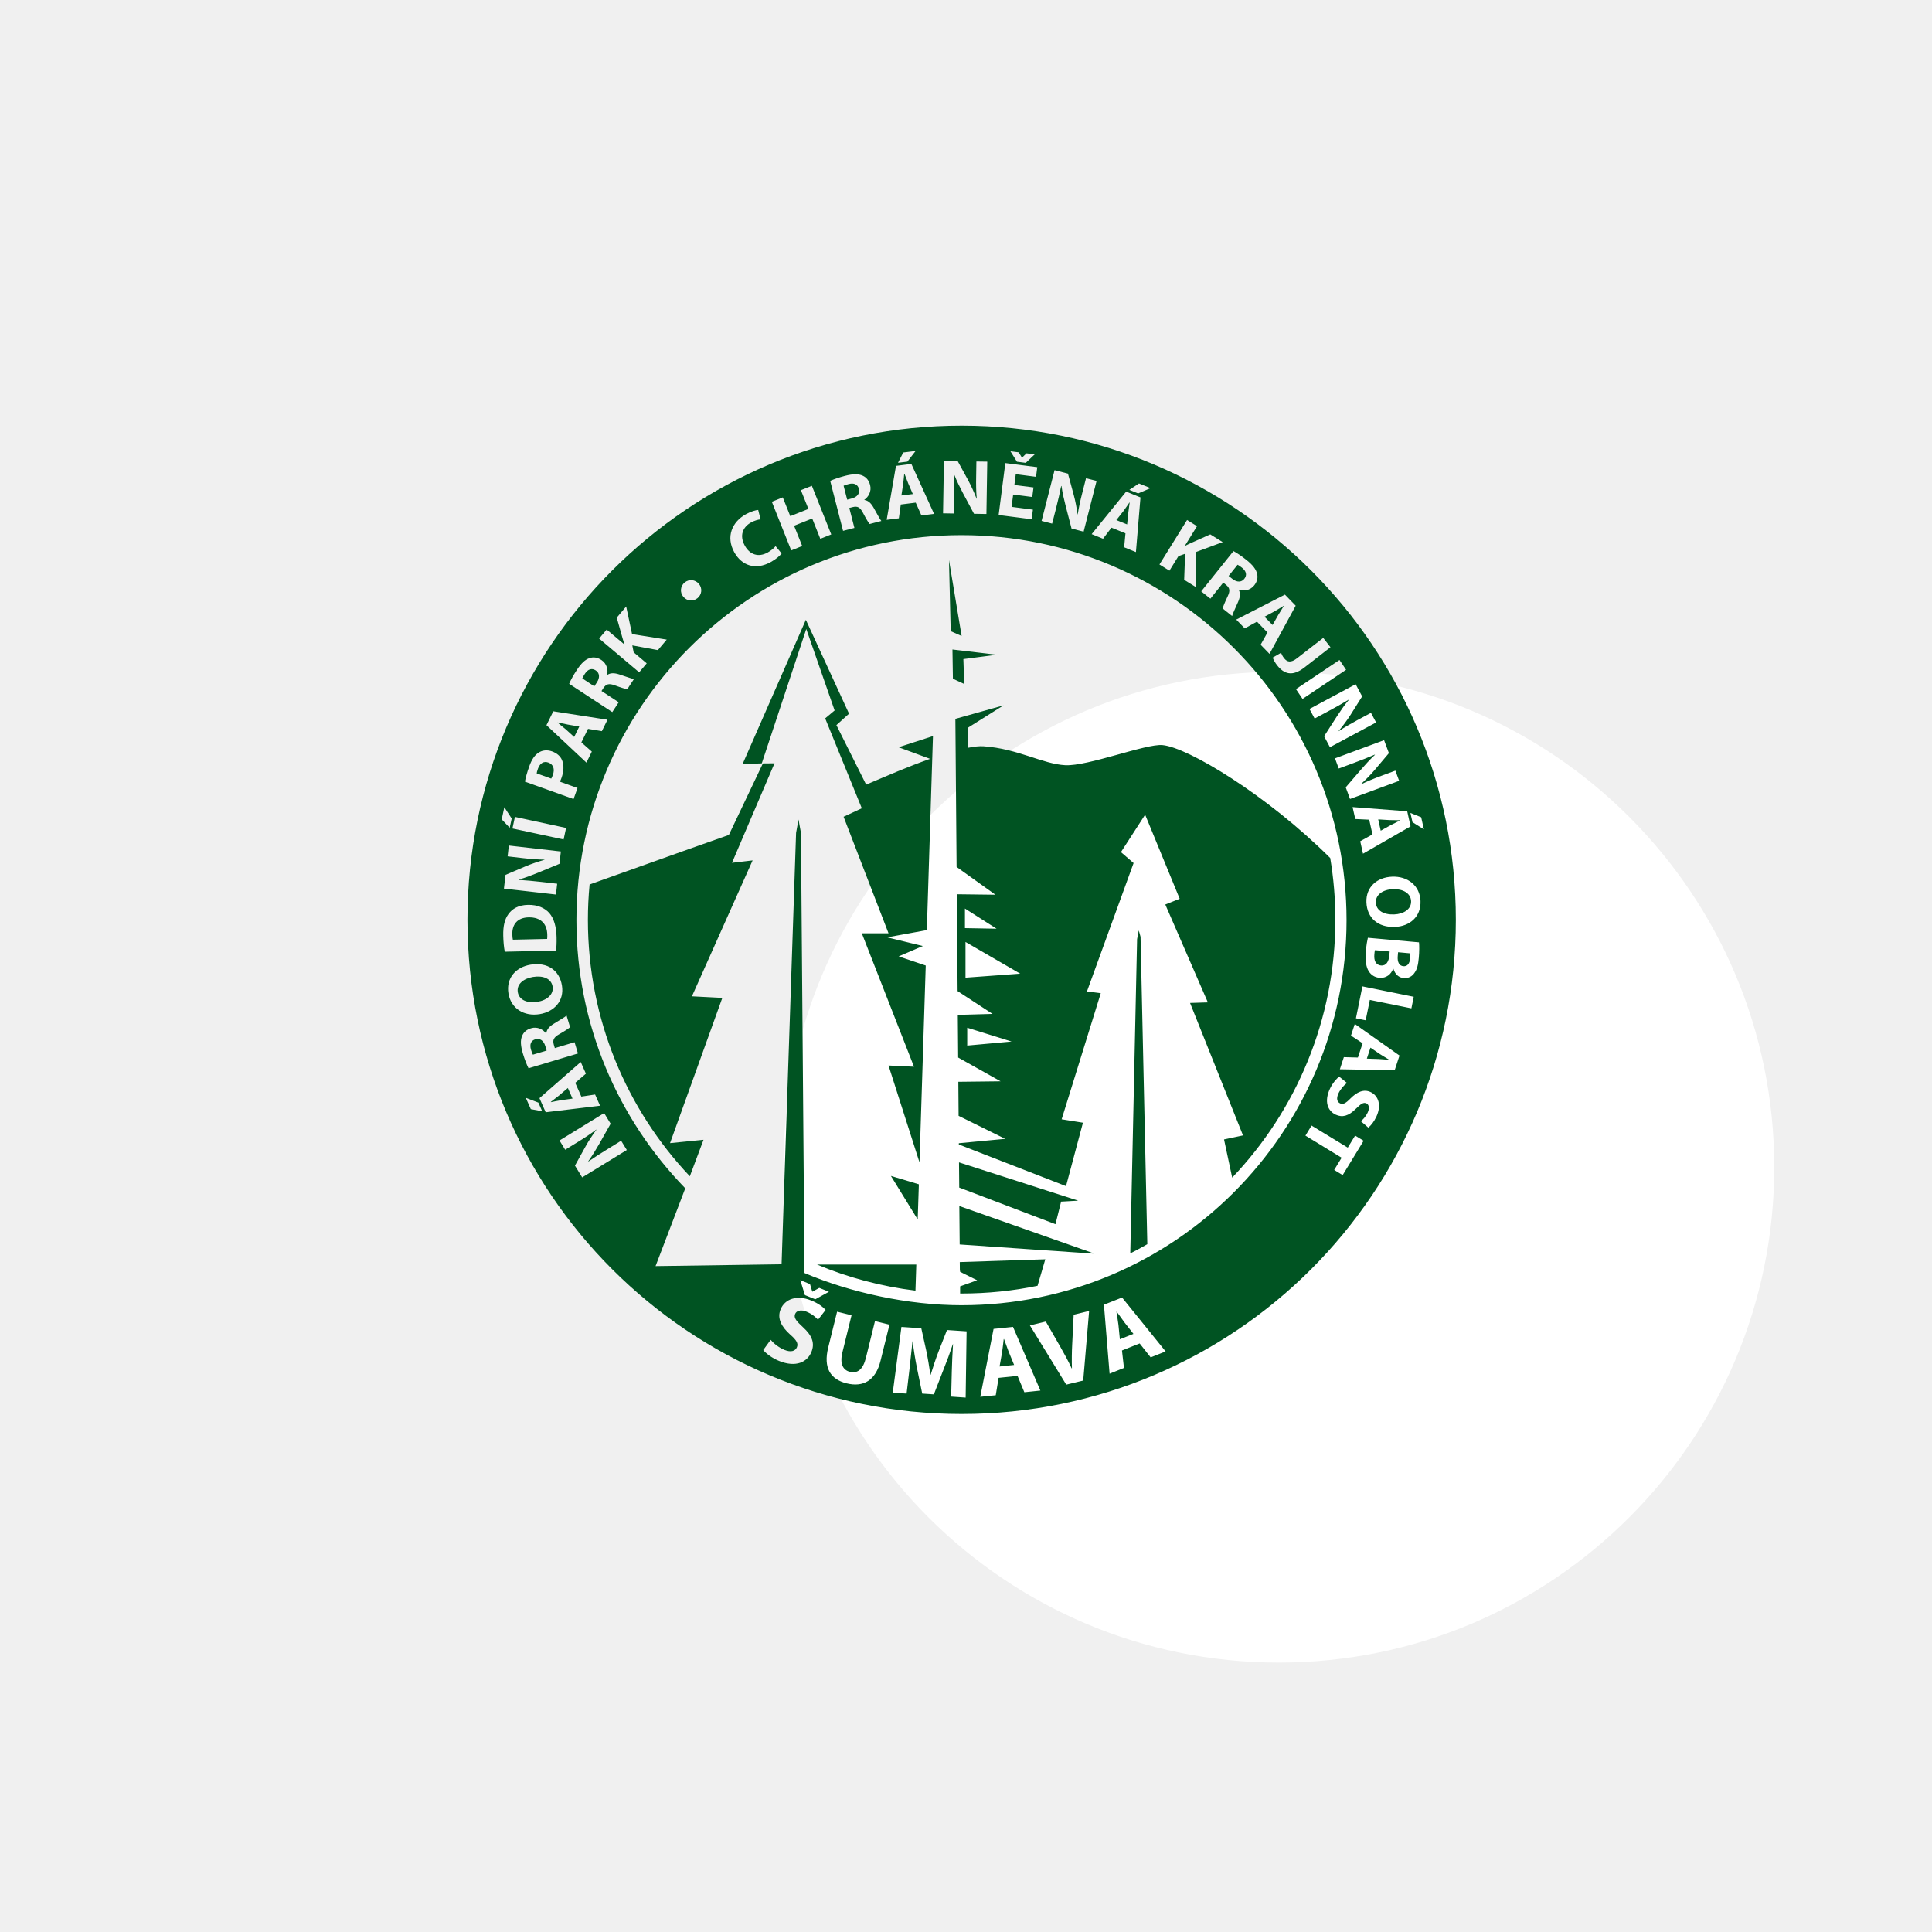
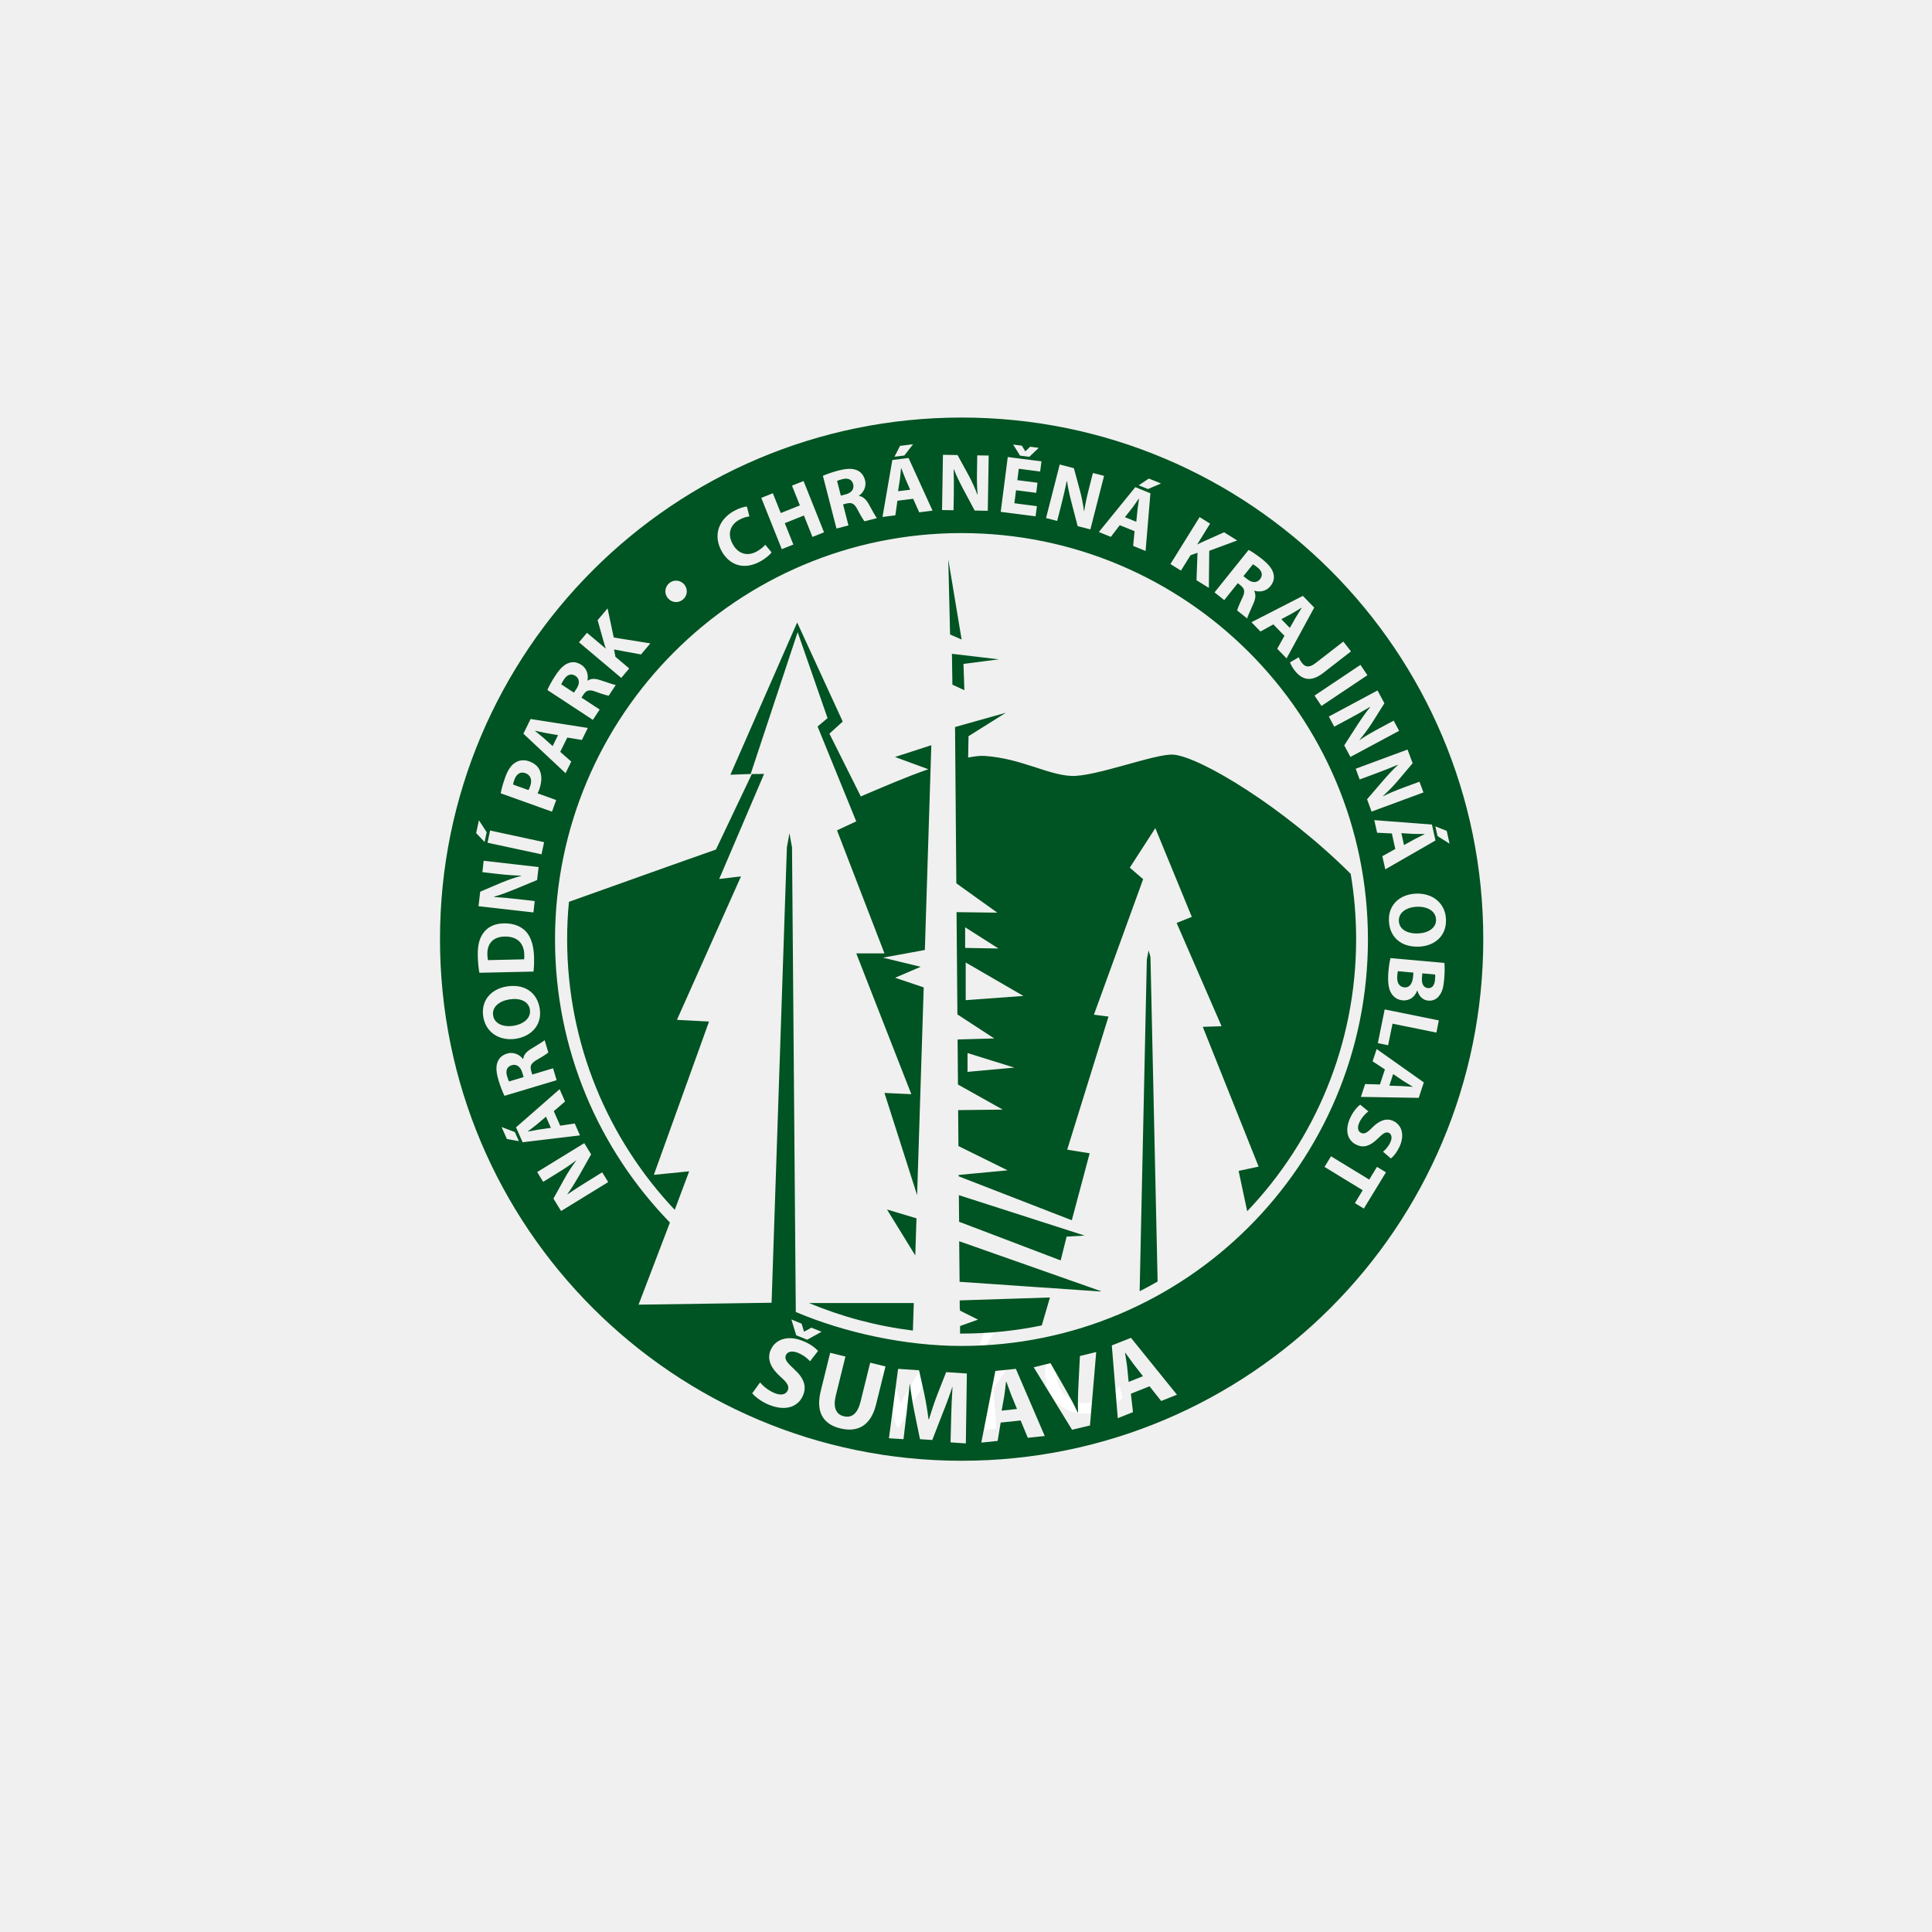
<svg xmlns="http://www.w3.org/2000/svg" version="1.1" id="Layer_2" x="0px" y="0px" width="100px" height="100px" viewBox="0 0 100 100" enable-background="new 0 0 100 100" xml:space="preserve">
-   <polygon fill-rule="evenodd" clip-rule="evenodd" fill="#FFFFFF" points="48.22,67.893 48.757,67.946 46.717,71.543 46.583,71.517   45.429,67.544 45.966,67.598 46.771,70.389 " />
-   <path fill-rule="evenodd" clip-rule="evenodd" fill="#FFFFFF" d="M51.469,66.738l-0.537,0.859h-0.322l0.322-0.832L51.469,66.738  L51.469,66.738z M51.979,67.785l0.645-0.026l-1.289,1.878l0.135,1.986l-0.564,0.055l-0.107-2.014l-1.502-1.69l0.645-0.054l1.1,1.262  L51.979,67.785z" />
-   <path fill-rule="evenodd" clip-rule="evenodd" fill="#FFFFFF" d="M57.508,69.53l0.162,0.563c-0.35,0.322-0.752,0.563-1.262,0.697  c-0.402,0.107-0.779,0.107-1.102,0.027s-0.617-0.241-0.859-0.482c-0.24-0.242-0.43-0.537-0.51-0.859  c-0.133-0.537-0.08-1.047,0.215-1.503c0.27-0.483,0.699-0.778,1.234-0.94c0.404-0.107,0.832-0.107,1.369-0.053l0.162,0.563  c-0.51-0.134-0.939-0.134-1.369-0.026c-0.402,0.134-0.725,0.348-0.912,0.697c-0.215,0.322-0.27,0.697-0.162,1.101  s0.35,0.698,0.697,0.886c0.322,0.161,0.727,0.215,1.129,0.08C56.756,70.174,57.158,69.906,57.508,69.53z" />
-   <path fill-rule="evenodd" clip-rule="evenodd" fill="#FFFFFF" d="M66.193,86.054c14.162,0,25.642-11.479,25.642-25.642  c0-14.162-11.479-25.642-25.642-25.642S40.551,46.25,40.551,60.412C40.551,74.574,52.031,86.054,66.193,86.054L66.193,86.054z" />
+   <polygon fill="#FFFFFF" points="48.134,70.02 48.7,70.074 46.547,73.872 46.406,73.845 45.188,69.651 45.754,69.708 46.604,72.654   " />
+   <path fill="#FFFFFF" d="M51.562,68.801l-0.566,0.907h-0.34l0.34-0.879L51.562,68.801L51.562,68.801z M52.101,69.906l0.682-0.028  l-1.36,1.982l0.144,2.096l-0.596,0.058l-0.113-2.125l-1.586-1.783l0.681-0.058l1.161,1.332L52.101,69.906z" />
+   <path fill="#FFFFFF" d="M57.938,71.747l0.171,0.595c-0.369,0.34-0.794,0.594-1.332,0.735c-0.424,0.112-0.822,0.112-1.162,0.027  c-0.343-0.084-0.652-0.254-0.908-0.507c-0.253-0.256-0.453-0.567-0.538-0.907c-0.139-0.566-0.084-1.104,0.228-1.588  c0.284-0.508,0.738-0.819,1.303-0.99c0.426-0.114,0.877-0.114,1.444-0.056l0.171,0.594c-0.538-0.142-0.99-0.142-1.444-0.027  c-0.425,0.141-0.766,0.367-0.963,0.734c-0.228,0.341-0.285,0.736-0.171,1.162c0.113,0.427,0.369,0.738,0.735,0.937  c0.34,0.169,0.769,0.227,1.192,0.085C57.144,72.427,57.568,72.145,57.938,71.747z" />
  <g>
-     <path fill-rule="evenodd" clip-rule="evenodd" fill="#005322" d="M71.909,49.459l0.021-0.209l-0.763-0.069   c-0.018,0.061-0.023,0.132-0.031,0.236c-0.025,0.276,0.061,0.53,0.345,0.555C71.754,49.999,71.884,49.762,71.909,49.459   L71.909,49.459z M72.636,50.01c0.203,0.02,0.327-0.128,0.351-0.404c0.014-0.136,0.012-0.212,0.004-0.262l-0.626-0.057l-0.018,0.203   C72.319,49.813,72.436,49.993,72.636,50.01L72.636,50.01z M73.038,46.643c-0.018-0.42-0.438-0.641-0.943-0.62   c-0.51,0.021-0.898,0.281-0.88,0.691v0.004c0.016,0.414,0.415,0.635,0.944,0.613C72.646,47.312,73.054,47.066,73.038,46.643   L73.038,46.643z M70.935,54.225l-0.187,0.569l0.599,0.02c0.167,0.008,0.376,0.027,0.539,0.037l0.002-0.01   c-0.14-0.087-0.321-0.19-0.459-0.279L70.935,54.225L70.935,54.225z M58.2,68.445c-0.126-0.169-0.279-0.388-0.399-0.553   l-0.014,0.006c0.033,0.207,0.076,0.469,0.103,0.672l0.074,0.752l0.703-0.28L58.2,68.445L58.2,68.445z M51.869,69.985l-0.132,0.745   l0.753-0.081l-0.288-0.699c-0.076-0.197-0.163-0.447-0.234-0.64l-0.016,0.002C51.927,69.519,51.899,69.783,51.869,69.985   L51.869,69.985z M58.856,48.608l-0.353,16.268c0.299-0.151,0.593-0.31,0.882-0.477l-0.351-15.912l-0.091-0.328L58.856,48.608   L58.856,48.608z M54.104,65.181l-4.426,0.144l0.004,0.396l0.014,0.108l0.881,0.438l-0.881,0.315v0.37c0.025,0,0.053,0,0.079,0   c1.346,0,2.66-0.138,3.928-0.399L54.104,65.181L54.104,65.181z M56.617,64.876l-6.962-2.452l0.018,1.989l6.898,0.473L56.617,64.876   L56.617,64.876z M55.806,62.146l-6.168-1.982l0.012,1.305l4.981,1.895l0.292-1.168L55.806,62.146L55.806,62.146z M51.582,48.07   l-1.637-0.03v-1.014L51.582,48.07L51.582,48.07z M49.974,48.755l2.831,1.641l-2.831,0.208V48.755L49.974,48.755z M52.358,53.909   l-2.295,0.209v-0.924L52.358,53.909L52.358,53.909z M51.942,36.509l-2.492,0.699l0.063,7.664l2.01,1.439l-1.999-0.025l0.042,5.013   l1.807,1.18l-1.797,0.051l0.018,2.207l2.197,1.231l-2.188,0.025l0.014,1.762l2.412,1.191l-2.4,0.227v0.065l5.548,2.156l0.876-3.283   l-1.103-0.177l2.026-6.527l-0.715-0.091l2.414-6.645l-0.655-0.565l1.252-1.938l1.788,4.352l-0.744,0.298l2.203,5.065l-0.922,0.029   l2.741,6.856l-0.982,0.209l0.422,1.977c3.308-3.472,5.34-8.172,5.34-13.343c0-1.09-0.091-2.159-0.266-3.201   c-3.28-3.267-7.37-5.73-8.686-5.845c-0.865-0.075-3.864,1.105-5.029,1.042c-1.164-0.059-2.452-0.857-4.23-0.98   c-0.212-0.015-0.489,0.015-0.814,0.081l0.018-1.049L51.942,36.509L51.942,36.509z M51.602,33.889l-2.303-0.271l0.023,1.513   l0.587,0.271l-0.045-1.288L51.602,33.889L51.602,33.889z M49.773,32.917l-0.654-3.93l0.089,3.682L49.773,32.917L49.773,32.917z    M46.114,60.866l1.386,2.253L47.56,61.3L46.114,60.866L46.114,60.866z M47.428,65.453h-5.14c1.601,0.671,3.312,1.13,5.096,1.351   L47.428,65.453L47.428,65.453z M39.429,39.512l2.304-6.956l1.467,4.217l-0.489,0.409l1.896,4.654l-0.943,0.439l2.326,6.032h-1.382   l2.7,6.906L45.99,55.15l1.603,5.014l0.323-10.189l-1.4-0.473l1.252-0.537l-1.849-0.448l2.054-0.375l0.317-10.042l-1.78,0.577   l1.632,0.601c-1.14,0.399-2.217,0.873-3.31,1.334l-1.54-3.08l0.654-0.592l-2.235-4.859l-3.274,7.465L39.429,39.512L39.429,39.512z    M30.429,47.612c0,5.136,2.006,9.809,5.276,13.272l0.709-1.889l-1.733,0.173l2.706-7.518l-1.573-0.081l3.141-7.035l-1.068,0.126   l2.201-5.152l-0.601,0.006l-1.761,3.703c-2.743,0.963-5.895,2.101-7.209,2.564C30.459,46.385,30.429,46.995,30.429,47.612   L30.429,47.612z M28.934,56.704c-0.128,0.104-0.296,0.23-0.424,0.33l0.006,0.013c0.161-0.032,0.366-0.075,0.526-0.101l0.592-0.083   l-0.242-0.548L28.934,56.704L28.934,56.704z M27.713,53.791c-0.235,0.069-0.31,0.269-0.229,0.54   c0.042,0.142,0.074,0.221,0.099,0.258l0.712-0.213l-0.069-0.23C28.138,53.853,27.939,53.725,27.713,53.791L27.713,53.791z    M26.8,51.352c0.067,0.416,0.511,0.585,1.01,0.504c0.505-0.082,0.858-0.388,0.792-0.793l0-0.004   c-0.067-0.407-0.49-0.578-1.013-0.493C27.108,50.643,26.731,50.935,26.8,51.352L26.8,51.352z M26.517,48.361   c0.003,0.134,0.016,0.225,0.029,0.278l1.773-0.04c0.011-0.053,0.01-0.141,0.008-0.212c-0.008-0.559-0.323-0.917-0.969-0.904   C26.794,47.495,26.504,47.832,26.517,48.361L26.517,48.361z M28.381,39.469c-0.234-0.084-0.432,0.028-0.537,0.319   c-0.041,0.113-0.062,0.196-0.065,0.242l0.753,0.27c0.028-0.046,0.052-0.101,0.083-0.188C28.727,39.806,28.639,39.561,28.381,39.469   L28.381,39.469z M29.719,38.144l0.264-0.538l-0.59-0.102c-0.164-0.031-0.369-0.079-0.528-0.111l-0.005,0.011   c0.128,0.104,0.292,0.233,0.416,0.339L29.719,38.144L29.719,38.144z M30.895,35.32c0.167-0.255,0.139-0.49-0.06-0.62   c-0.205-0.134-0.406-0.064-0.56,0.172c-0.081,0.124-0.121,0.199-0.135,0.242l0.621,0.409L30.895,35.32L30.895,35.32z    M44.456,25.304c-0.059-0.237-0.256-0.32-0.527-0.25c-0.144,0.037-0.225,0.065-0.264,0.088l0.185,0.72l0.232-0.06   C44.377,25.728,44.515,25.535,44.456,25.304L44.456,25.304z M46.656,25.646l0.593-0.074l-0.238-0.549   c-0.063-0.155-0.138-0.352-0.197-0.503l-0.012,0.002c-0.016,0.164-0.034,0.374-0.055,0.534L46.656,25.646L46.656,25.646z    M58.399,26.547c0.02-0.166,0.051-0.374,0.072-0.534l-0.012-0.004c-0.092,0.135-0.21,0.31-0.307,0.439l-0.37,0.47l0.557,0.225   L58.399,26.547L58.399,26.547z M64.405,29.96c0.153-0.192,0.103-0.397-0.118-0.574c-0.116-0.092-0.188-0.138-0.229-0.157   l-0.465,0.581l0.188,0.149C64.021,30.151,64.258,30.145,64.405,29.96L64.405,29.96z M65.451,31.92l0.417,0.429l0.295-0.521   c0.085-0.144,0.199-0.321,0.284-0.459l-0.01-0.008c-0.142,0.086-0.317,0.197-0.459,0.277L65.451,31.92L65.451,31.92z M71.99,42.706   c0.147-0.077,0.337-0.168,0.48-0.242l-0.002-0.012c-0.163,0-0.374,0.002-0.537-0.004l-0.595-0.036l0.13,0.585L71.99,42.706   L71.99,42.706z M73.56,42.301l0.14,0.626l-0.589-0.37l-0.108-0.479L73.56,42.301L73.56,42.301z M72.837,41.991l0.173,0.782   l-2.461,1.414l-0.144-0.644l0.634-0.354l-0.169-0.762l-0.721-0.034l-0.14-0.619L72.837,41.991L72.837,41.991z M72.42,40.416   l-2.543,0.939l-0.222-0.603l0.779-0.906c0.219-0.252,0.48-0.542,0.732-0.774l-0.004-0.014c-0.333,0.144-0.689,0.284-1.103,0.437   l-0.766,0.284L69.1,39.252l2.54-0.941l0.25,0.671l-0.738,0.873c-0.211,0.25-0.473,0.514-0.717,0.737l0.004,0.008   c0.323-0.158,0.662-0.297,1.046-0.439l0.74-0.273L72.42,40.416L72.42,40.416z M71.227,37.395l-2.389,1.28l-0.302-0.567l0.646-1.005   c0.183-0.281,0.403-0.604,0.622-0.867l-0.008-0.014c-0.31,0.188-0.643,0.376-1.032,0.584l-0.719,0.385l-0.266-0.496l2.389-1.279   l0.337,0.629l-0.608,0.966c-0.176,0.276-0.4,0.574-0.611,0.828l0.005,0.007c0.299-0.201,0.616-0.384,0.977-0.578l0.694-0.372   L71.227,37.395L71.227,37.395z M69.673,34.668l-2.253,1.508l-0.341-0.508l2.253-1.508L69.673,34.668L69.673,34.668z M68.865,33.5   l-1.351,1.051c-0.61,0.474-1.05,0.347-1.412-0.118c-0.091-0.115-0.184-0.275-0.227-0.395l0.432-0.25   c0.031,0.085,0.08,0.183,0.155,0.277c0.157,0.203,0.349,0.259,0.678,0.002l1.351-1.049L68.865,33.5L68.865,33.5z M67.065,31.351   l-1.356,2.493l-0.459-0.473l0.354-0.635l-0.544-0.559l-0.632,0.348l-0.441-0.456l2.521-1.292L67.065,31.351L67.065,31.351z    M65.068,29.704c0.05,0.203,0,0.406-0.155,0.6c-0.215,0.268-0.554,0.298-0.79,0.219l-0.006,0.01   c0.099,0.177,0.071,0.381-0.033,0.619c-0.126,0.294-0.285,0.62-0.309,0.734l-0.49-0.392c0.02-0.087,0.102-0.3,0.25-0.608   c0.153-0.314,0.118-0.457-0.077-0.617l-0.142-0.114l-0.666,0.832l-0.475-0.379l1.67-2.084c0.178,0.095,0.418,0.257,0.676,0.463   C64.834,29.238,65.016,29.46,65.068,29.704L65.068,29.704z M63.287,28.059l-1.371,0.508l-0.02,1.818l-0.604-0.375l0.049-1.347   l-0.345,0.122l-0.466,0.752l-0.517-0.32l1.43-2.303l0.514,0.32l-0.63,1.018l0.006,0.004c0.106-0.057,0.213-0.105,0.317-0.153   l0.994-0.444L63.287,28.059L63.287,28.059z M59.551,25.266l-0.64,0.273l-0.455-0.184l0.498-0.331L59.551,25.266L59.551,25.266z    M58.291,25.445l0.74,0.301l-0.236,2.829l-0.61-0.249l0.069-0.722l-0.725-0.293l-0.436,0.573l-0.589-0.238L58.291,25.445   L58.291,25.445z M56.759,24.892l-0.671,2.625l-0.625-0.16l-0.301-1.156c-0.083-0.324-0.174-0.704-0.219-1.043l-0.016-0.004   c-0.071,0.356-0.157,0.728-0.266,1.156l-0.203,0.792l-0.546-0.141l0.672-2.625l0.693,0.179l0.299,1.101   c0.087,0.317,0.154,0.683,0.199,1.009l0.008,0.002c0.054-0.355,0.132-0.713,0.234-1.11l0.195-0.764L56.759,24.892L56.759,24.892z    M53.689,24.181l-0.065,0.499l-1.048-0.136l-0.072,0.559l0.99,0.126l-0.065,0.495l-0.988-0.127l-0.082,0.638l1.104,0.143   l-0.065,0.498l-1.709-0.22l0.347-2.687L53.689,24.181L53.689,24.181z M53.555,23.519l-0.462,0.438l-0.455-0.058l-0.339-0.542   l0.428,0.055l0.167,0.273l0.008,0.001l0.23-0.222L53.555,23.519L53.555,23.519z M51.1,23.895l-0.043,2.709l-0.643-0.011   l-0.564-1.054c-0.155-0.295-0.331-0.644-0.455-0.965h-0.016c0.016,0.363,0.016,0.745,0.01,1.187l-0.014,0.817l-0.563-0.009   l0.045-2.71l0.715,0.012l0.548,1.002c0.155,0.288,0.307,0.628,0.427,0.937h0.009c-0.032-0.359-0.038-0.726-0.03-1.135l0.012-0.788   L51.1,23.895L51.1,23.895z M48.347,26.598l-0.654,0.082l-0.295-0.664l-0.773,0.097l-0.101,0.714l-0.63,0.079l0.482-2.792l0.796-0.1   L48.347,26.598L48.347,26.598z M47.392,23.342l-0.427,0.552l-0.484,0.06l0.272-0.533L47.392,23.342L47.392,23.342z M45.618,26.965   l-0.606,0.157c-0.059-0.068-0.179-0.261-0.337-0.566c-0.16-0.311-0.293-0.368-0.54-0.309l-0.175,0.045l0.264,1.032l-0.587,0.152   l-0.666-2.586c0.183-0.084,0.457-0.179,0.776-0.262c0.39-0.099,0.677-0.111,0.904-0.007c0.191,0.083,0.323,0.244,0.386,0.485   c0.085,0.332-0.094,0.623-0.299,0.761l0.004,0.012c0.201,0.027,0.347,0.172,0.475,0.397C45.376,26.555,45.542,26.877,45.618,26.965   L45.618,26.965z M42.022,25.145l1.004,2.516l-0.567,0.227l-0.419-1.051l-0.938,0.375l0.42,1.049l-0.568,0.227l-1.004-2.516   l0.567-0.227l0.388,0.971l0.938-0.374l-0.388-0.971L42.022,25.145L42.022,25.145z M39.736,28.595   c0.166-0.092,0.324-0.221,0.408-0.327l0.312,0.378c-0.07,0.099-0.263,0.279-0.548,0.438c-0.817,0.456-1.525,0.177-1.9-0.497   c-0.447-0.804-0.12-1.57,0.596-1.97c0.279-0.153,0.521-0.215,0.64-0.222l0.123,0.487c-0.13,0.013-0.303,0.056-0.497,0.163   c-0.423,0.234-0.61,0.675-0.316,1.202C38.815,28.716,39.263,28.859,39.736,28.595L39.736,28.595z M36.103,30.96l-0.002,0.001   c-0.22,0.182-0.543,0.156-0.732-0.073c-0.192-0.228-0.153-0.556,0.069-0.739c0.224-0.184,0.549-0.155,0.739,0.074   C36.362,30.45,36.331,30.773,36.103,30.96L36.103,30.96z M34.51,33.106l-0.458,0.543l-1.324-0.244l0.07,0.359l0.676,0.571   l-0.391,0.463l-2.073-1.747l0.392-0.464l0.917,0.771l0.005-0.006c-0.041-0.113-0.074-0.225-0.106-0.336l-0.295-1.047l0.488-0.578   l0.304,1.429L34.51,33.106L34.51,33.106z M31.131,34.163c0.285,0.187,0.35,0.523,0.292,0.765l0.01,0.006   c0.167-0.117,0.373-0.106,0.619-0.027c0.306,0.098,0.646,0.226,0.761,0.239l-0.344,0.525c-0.089-0.011-0.308-0.072-0.629-0.192   c-0.328-0.124-0.465-0.075-0.608,0.134l-0.099,0.153l0.891,0.583l-0.333,0.508l-2.232-1.464c0.077-0.185,0.216-0.44,0.398-0.716   c0.22-0.336,0.425-0.538,0.662-0.614C30.716,33.996,30.922,34.025,31.131,34.163L31.131,34.163z M28.638,36.816l2.805,0.437   l-0.291,0.591l-0.716-0.119l-0.345,0.701l0.541,0.476l-0.279,0.571l-2.068-1.938L28.638,36.816L28.638,36.816z M28.568,38.89   c0.253,0.09,0.437,0.246,0.521,0.452c0.111,0.261,0.094,0.584-0.027,0.925c-0.027,0.077-0.056,0.142-0.086,0.191l0.916,0.329   l-0.205,0.571l-2.517-0.901c0.034-0.19,0.101-0.447,0.227-0.799c0.127-0.355,0.287-0.584,0.487-0.705   C28.068,38.831,28.318,38.801,28.568,38.89L28.568,38.89z M26.652,42.283l2.648,0.571l-0.128,0.597l-2.648-0.569L26.652,42.283   L26.652,42.283z M26.485,42.367l-0.103,0.479l-0.413-0.436l0.135-0.628L26.485,42.367L26.485,42.367z M26.048,48.437   c-0.012-0.518,0.077-0.859,0.265-1.119c0.203-0.287,0.528-0.472,1.011-0.482c0.519-0.011,0.88,0.17,1.107,0.422   c0.243,0.281,0.365,0.717,0.377,1.248c0.007,0.317-0.008,0.546-0.025,0.695l-2.656,0.059   C26.081,49.036,26.055,48.743,26.048,48.437L26.048,48.437z M28.188,44.495c-0.36-0.005-0.725-0.034-1.131-0.08l-0.783-0.091   l0.063-0.559l2.693,0.308l-0.074,0.639l-1.103,0.457c-0.311,0.126-0.674,0.268-1.004,0.358l-0.002,0.016   c0.361,0.021,0.742,0.057,1.182,0.106l0.81,0.093l-0.063,0.559l-2.693-0.306l0.083-0.712l1.049-0.447   c0.302-0.127,0.655-0.244,0.973-0.334L28.188,44.495L28.188,44.495z M26.317,51.419c-0.133-0.82,0.409-1.367,1.146-1.489   c0.882-0.142,1.495,0.299,1.622,1.077l0.001,0.004c0.128,0.79-0.394,1.355-1.156,1.481C27.128,52.622,26.445,52.202,26.317,51.419   L26.317,51.419z M27.021,53.626c0.076-0.197,0.23-0.335,0.47-0.405c0.327-0.099,0.625,0.068,0.773,0.268l0.012-0.004   c0.019-0.203,0.158-0.354,0.377-0.49c0.272-0.172,0.588-0.349,0.672-0.43l0.181,0.601c-0.066,0.062-0.254,0.189-0.552,0.358   c-0.305,0.172-0.356,0.31-0.288,0.552l0.052,0.173l1.021-0.305l0.175,0.583l-2.557,0.766c-0.092-0.18-0.198-0.449-0.293-0.764   C26.949,54.142,26.926,53.854,27.021,53.626L27.021,53.626z M27.215,56.822l0.65,0.248l0.199,0.446l-0.589-0.107L27.215,56.822   L27.215,56.822z M28.245,57.57l-0.323-0.73l2.137-1.871l0.267,0.604l-0.552,0.473l0.315,0.713l0.713-0.108l0.257,0.581   L28.245,57.57L28.245,57.57z M28.96,59.031l2.31-1.418l0.336,0.55l-0.587,1.04c-0.167,0.289-0.366,0.624-0.57,0.901l0.008,0.014   c0.298-0.207,0.62-0.413,0.997-0.644l0.695-0.43l0.295,0.48l-2.31,1.418l-0.375-0.61l0.552-0.998   c0.159-0.288,0.365-0.597,0.56-0.863l-0.004-0.008c-0.287,0.219-0.592,0.422-0.941,0.635l-0.672,0.413L28.96,59.031L28.96,59.031z    M33.932,65.533l1.537-4.026c-3.485-3.588-5.634-8.481-5.634-13.878c0-11.007,8.923-19.931,19.931-19.931   c11.007,0,19.931,8.924,19.931,19.931c0,11.005-8.924,19.929-19.931,19.929c-2.757,0-5.738-0.651-8.125-1.666L41.457,43.11   l-0.126-0.691l-0.126,0.691l-0.751,22.329L33.932,65.533L33.932,65.533z M39.505,69.879l0.384-0.529   c0.148,0.175,0.41,0.397,0.715,0.521c0.33,0.134,0.56,0.067,0.645-0.14c0.081-0.196-0.025-0.372-0.353-0.657   c-0.451-0.404-0.681-0.837-0.494-1.298c0.221-0.542,0.843-0.766,1.585-0.463c0.364,0.146,0.595,0.323,0.747,0.488l-0.394,0.508   c-0.096-0.11-0.292-0.293-0.597-0.417c-0.311-0.126-0.521-0.041-0.587,0.118c-0.081,0.203,0.056,0.362,0.408,0.688   c0.477,0.433,0.617,0.831,0.436,1.277c-0.217,0.532-0.806,0.819-1.675,0.467C39.961,70.295,39.643,70.051,39.505,69.879   L39.505,69.879z M42.2,67.251l-0.538-0.217l-0.238-0.774l0.502,0.205l0.116,0.388l0.01,0.004l0.354-0.196l0.499,0.202L42.2,67.251   L42.2,67.251z M42.869,69.747l0.459-1.854l0.748,0.185l-0.471,1.91c-0.144,0.577,0.008,0.924,0.386,1.017   c0.396,0.097,0.681-0.126,0.827-0.717l0.471-1.908l0.75,0.185l-0.461,1.863c-0.252,1.028-0.89,1.387-1.758,1.174   C42.981,71.392,42.607,70.803,42.869,69.747L42.869,69.747z M46.209,72.085l0.449-3.403l1.028,0.069l0.258,1.164   c0.084,0.403,0.157,0.837,0.207,1.242h0.02c0.118-0.39,0.266-0.833,0.408-1.203l0.437-1.112l1.015,0.068l-0.049,3.429l-0.75-0.052   l0.033-1.311c0.012-0.412,0.03-0.902,0.063-1.404l-0.008-0.002c-0.142,0.429-0.317,0.905-0.477,1.298l-0.506,1.304l-0.603-0.04   l-0.276-1.347c-0.083-0.409-0.163-0.898-0.218-1.354l-0.01-0.002c-0.047,0.461-0.103,0.986-0.152,1.411l-0.153,1.292L46.209,72.085   L46.209,72.085z M50.739,72.298l0.688-3.514l1.006-0.104l1.416,3.295l-0.829,0.087l-0.353-0.847l-0.98,0.102l-0.147,0.9   L50.739,72.298L50.739,72.298z M55.189,71.669l-1.881-3.065l0.823-0.201l0.751,1.308c0.21,0.37,0.405,0.721,0.586,1.116   l0.015-0.004c-0.013-0.421-0.007-0.841,0.014-1.248l0.076-1.524l0.8-0.196l-0.306,3.602L55.189,71.669L55.189,71.669z    M57.139,67.532l0.939-0.372l2.255,2.79l-0.774,0.308l-0.57-0.721l-0.916,0.364l0.103,0.903l-0.744,0.298L57.139,67.532   L57.139,67.532z M67.569,58.779l0.317-0.52l1.874,1.142l0.381-0.624l0.44,0.268l-1.085,1.778l-0.438-0.268l0.384-0.632   L67.569,58.779L67.569,58.779z M70.824,58.366l-0.386-0.333c0.093-0.073,0.244-0.219,0.356-0.455   c0.112-0.24,0.053-0.409-0.069-0.469c-0.157-0.07-0.289,0.029-0.559,0.294c-0.364,0.358-0.684,0.452-1.03,0.291   c-0.411-0.193-0.612-0.672-0.297-1.345c0.132-0.28,0.337-0.521,0.479-0.622l0.401,0.326c-0.144,0.108-0.331,0.306-0.441,0.542   c-0.118,0.256-0.076,0.438,0.083,0.514c0.153,0.073,0.296-0.002,0.536-0.25c0.336-0.339,0.688-0.502,1.045-0.335   c0.418,0.197,0.569,0.697,0.3,1.272C71.11,58.076,70.962,58.252,70.824,58.366L70.824,58.366z M72.189,55.393l-2.838-0.048   l0.207-0.628l0.727,0.02l0.244-0.738l-0.603-0.397l0.198-0.604l2.314,1.636L72.189,55.393L72.189,55.393z M73.054,52.192   l-2.152-0.437l-0.215,1.055l-0.504-0.103l0.335-1.653l2.656,0.539L73.054,52.192L73.054,52.192z M72.207,47.977   c-0.895,0.037-1.449-0.476-1.481-1.267v-0.004c-0.033-0.799,0.556-1.299,1.328-1.329c0.809-0.034,1.439,0.463,1.471,1.259   C73.556,47.468,72.953,47.946,72.207,47.977L72.207,47.977z M73.215,50.353c-0.116,0.179-0.312,0.293-0.561,0.272   c-0.236-0.021-0.443-0.18-0.534-0.491h-0.008c-0.108,0.301-0.364,0.506-0.713,0.477c-0.248-0.022-0.432-0.152-0.547-0.332   c-0.139-0.208-0.197-0.545-0.15-1.083c0.025-0.3,0.067-0.523,0.099-0.657l2.646,0.236c0.018,0.163,0.018,0.486-0.01,0.795   C73.404,49.943,73.349,50.168,73.215,50.353L73.215,50.353z M75.354,47.612c0-14.127-11.452-25.58-25.579-25.58   c-14.127,0-25.58,11.453-25.58,25.58c0,14.125,11.453,25.575,25.58,25.575C63.901,73.188,75.354,61.737,75.354,47.612   L75.354,47.612z" />
+     <path fill="#005322" d="M73.139,50.562l0.021-0.22l-0.806-0.073c-0.019,0.064-0.022,0.139-0.032,0.249   c-0.026,0.291,0.065,0.559,0.363,0.586C72.975,51.132,73.111,50.882,73.139,50.562L73.139,50.562z M73.906,51.143   c0.213,0.021,0.345-0.135,0.369-0.426c0.016-0.144,0.014-0.224,0.005-0.277l-0.66-0.06l-0.019,0.214   C73.57,50.936,73.693,51.125,73.906,51.143L73.906,51.143z M74.329,47.589c-0.019-0.443-0.462-0.677-0.993-0.655   c-0.54,0.022-0.948,0.297-0.931,0.729v0.004c0.017,0.438,0.438,0.671,0.997,0.647C73.917,48.295,74.348,48.036,74.329,47.589   L74.329,47.589z M72.11,55.592l-0.197,0.602l0.633,0.021c0.175,0.008,0.396,0.028,0.568,0.039l0.002-0.011   c-0.147-0.093-0.34-0.202-0.484-0.295L72.11,55.592L72.11,55.592z M58.669,70.603c-0.134-0.18-0.296-0.41-0.422-0.583l-0.016,0.006   c0.036,0.218,0.081,0.494,0.109,0.709l0.078,0.793l0.742-0.295L58.669,70.603L58.669,70.603z M51.985,72.228l-0.141,0.787   l0.796-0.087l-0.304-0.737c-0.08-0.208-0.173-0.472-0.247-0.675l-0.017,0.002C52.046,71.736,52.016,72.015,51.985,72.228   L51.985,72.228z M59.36,49.664l-0.372,17.17c0.315-0.159,0.625-0.326,0.93-0.503l-0.37-16.795l-0.096-0.346L59.36,49.664   L59.36,49.664z M54.345,67.158l-4.672,0.15l0.004,0.418l0.015,0.113l0.931,0.464l-0.931,0.332v0.391c0.027,0,0.056,0,0.083,0   c1.421,0,2.808-0.146,4.147-0.422L54.345,67.158L54.345,67.158z M56.997,66.834l-7.349-2.588l0.02,2.1l7.28,0.5L56.997,66.834   L56.997,66.834z M56.142,63.954l-6.511-2.093l0.012,1.377l5.257,2.001l0.309-1.233L56.142,63.954L56.142,63.954z M51.683,49.095   l-1.728-0.031v-1.07L51.683,49.095L51.683,49.095z M49.985,49.818l2.988,1.732l-2.988,0.219V49.818L49.985,49.818z M52.501,55.259   l-2.422,0.221v-0.976L52.501,55.259L52.501,55.259z M52.062,36.893l-2.629,0.738l0.067,8.089l2.121,1.519l-2.11-0.026l0.044,5.292   l1.907,1.244l-1.897,0.054l0.019,2.331l2.318,1.299l-2.309,0.027l0.015,1.859l2.546,1.257l-2.534,0.239v0.07l5.856,2.275   l0.925-3.466l-1.163-0.188l2.138-6.889l-0.755-0.096l2.548-7.015l-0.691-0.596l1.321-2.046l1.889,4.594l-0.785,0.314l2.325,5.345   l-0.973,0.032l2.892,7.235l-1.036,0.221l0.444,2.088c3.492-3.664,5.638-8.626,5.638-14.084c0-1.15-0.096-2.278-0.281-3.378   c-3.462-3.449-7.778-6.048-9.168-6.17c-0.913-0.079-4.078,1.167-5.309,1.1c-1.229-0.062-2.588-0.905-4.464-1.034   c-0.225-0.016-0.517,0.016-0.86,0.085l0.019-1.107L52.062,36.893L52.062,36.893z M51.703,34.127l-2.431-0.286l0.024,1.597   l0.62,0.286l-0.047-1.359L51.703,34.127L51.703,34.127z M49.773,33.101l-0.69-4.148l0.093,3.887L49.773,33.101L49.773,33.101z    M45.911,62.603l1.463,2.378l0.063-1.92L45.911,62.603L45.911,62.603z M47.298,67.444h-5.426c1.69,0.707,3.496,1.192,5.379,1.426   L47.298,67.444L47.298,67.444z M38.854,40.062l2.432-7.342l1.549,4.451l-0.517,0.432l2.001,4.912l-0.995,0.464l2.455,6.367h-1.459   l2.85,7.289l-1.391-0.065l1.691,5.292l0.341-10.755l-1.478-0.499l1.321-0.567l-1.952-0.473l2.168-0.396l0.335-10.6l-1.88,0.609   l1.724,0.634c-1.204,0.421-2.341,0.921-3.494,1.408l-1.625-3.25l0.69-0.625l-2.359-5.128l-3.456,7.879L38.854,40.062L38.854,40.062   z M29.355,48.612c0,5.421,2.117,10.354,5.569,14.009l0.748-1.993l-1.829,0.182l2.856-7.935l-1.661-0.087l3.315-7.425l-1.127,0.133   l2.323-5.438l-0.634,0.006l-1.858,3.908c-2.896,1.017-6.223,2.218-7.609,2.707C29.386,47.317,29.355,47.961,29.355,48.612   L29.355,48.612z M27.777,58.209c-0.135,0.11-0.312,0.243-0.448,0.349l0.006,0.014c0.17-0.033,0.386-0.079,0.555-0.107l0.625-0.087   l-0.255-0.579L27.777,58.209L27.777,58.209z M26.488,55.135c-0.248,0.071-0.327,0.284-0.242,0.569   c0.044,0.149,0.078,0.233,0.104,0.272l0.752-0.226L27.03,55.51C26.937,55.2,26.726,55.063,26.488,55.135L26.488,55.135z    M25.524,52.56c0.07,0.438,0.539,0.619,1.066,0.531c0.533-0.087,0.905-0.409,0.836-0.837V52.25c-0.071-0.429-0.518-0.61-1.069-0.52   C25.849,51.812,25.451,52.121,25.524,52.56L25.524,52.56z M25.226,49.402c0.003,0.142,0.017,0.238,0.031,0.294l1.871-0.042   c0.012-0.057,0.011-0.149,0.009-0.224c-0.009-0.59-0.341-0.968-1.023-0.954C25.518,48.489,25.212,48.844,25.226,49.402   L25.226,49.402z M27.193,40.017c-0.247-0.088-0.456,0.03-0.567,0.337c-0.043,0.12-0.065,0.207-0.068,0.255l0.795,0.285   c0.029-0.048,0.055-0.106,0.087-0.198C27.559,40.373,27.465,40.114,27.193,40.017L27.193,40.017z M28.605,38.618l0.278-0.567   l-0.622-0.108c-0.173-0.033-0.39-0.084-0.558-0.117l-0.006,0.012c0.135,0.109,0.309,0.246,0.439,0.358L28.605,38.618L28.605,38.618   z M29.847,35.637c0.176-0.269,0.147-0.517-0.063-0.654c-0.216-0.141-0.428-0.067-0.591,0.182c-0.085,0.131-0.128,0.21-0.143,0.256   l0.656,0.431L29.847,35.637L29.847,35.637z M44.161,25.065c-0.062-0.25-0.27-0.338-0.556-0.264   c-0.152,0.039-0.237,0.069-0.278,0.093l0.195,0.76l0.245-0.064C44.077,25.513,44.223,25.31,44.161,25.065L44.161,25.065z    M46.483,25.426l0.626-0.078l-0.251-0.58c-0.066-0.163-0.146-0.372-0.208-0.531l-0.013,0.002c-0.017,0.173-0.036,0.395-0.058,0.564   L46.483,25.426L46.483,25.426z M58.878,26.377c0.021-0.175,0.055-0.395,0.076-0.563l-0.013-0.004   c-0.097,0.143-0.222,0.327-0.323,0.463l-0.392,0.496l0.588,0.237L58.878,26.377L58.878,26.377z M65.217,29.98   c0.163-0.203,0.109-0.419-0.124-0.606c-0.122-0.097-0.197-0.146-0.241-0.166l-0.492,0.613l0.199,0.157   C64.812,30.181,65.062,30.175,65.217,29.98L65.217,29.98z M66.322,32.048l0.439,0.453l0.312-0.549   c0.09-0.152,0.209-0.339,0.3-0.485l-0.011-0.009c-0.149,0.091-0.335,0.208-0.484,0.293L66.322,32.048L66.322,32.048z    M73.224,43.434c0.154-0.082,0.355-0.178,0.507-0.256l-0.003-0.012c-0.172,0-0.394,0.002-0.565-0.004l-0.629-0.038l0.137,0.617   L73.224,43.434L73.224,43.434z M74.882,43.006l0.147,0.661l-0.622-0.39l-0.114-0.506L74.882,43.006L74.882,43.006z M74.117,42.679   l0.183,0.825l-2.597,1.493l-0.153-0.68l0.67-0.374l-0.178-0.804l-0.762-0.036l-0.147-0.653L74.117,42.679L74.117,42.679z    M73.678,41.017l-2.685,0.991l-0.234-0.637l0.821-0.956c0.231-0.267,0.508-0.572,0.773-0.817l-0.004-0.014   c-0.352,0.152-0.728,0.299-1.164,0.461l-0.81,0.3l-0.203-0.556l2.682-0.993l0.264,0.708l-0.778,0.921   c-0.224,0.264-0.5,0.542-0.758,0.778l0.005,0.009c0.341-0.167,0.699-0.313,1.103-0.463l0.781-0.288L73.678,41.017L73.678,41.017z    M72.418,37.828l-2.521,1.351l-0.319-0.598l0.682-1.061c0.194-0.297,0.426-0.638,0.658-0.916l-0.009-0.015   c-0.327,0.198-0.68,0.396-1.09,0.617l-0.759,0.406l-0.28-0.524l2.521-1.35l0.355,0.664l-0.642,1.02   c-0.187,0.292-0.422,0.606-0.646,0.874l0.005,0.007c0.315-0.212,0.651-0.405,1.031-0.61l0.733-0.393L72.418,37.828L72.418,37.828z    M70.777,34.949l-2.378,1.591l-0.359-0.536l2.378-1.591L70.777,34.949L70.777,34.949z M69.926,33.716l-1.427,1.109   c-0.644,0.5-1.108,0.367-1.49-0.124c-0.097-0.122-0.194-0.291-0.24-0.417l0.456-0.264c0.032,0.089,0.084,0.193,0.164,0.292   c0.166,0.214,0.368,0.273,0.716,0.002l1.426-1.107L69.926,33.716L69.926,33.716z M68.024,31.448l-1.431,2.631l-0.484-0.499   l0.373-0.67l-0.573-0.591l-0.668,0.368l-0.466-0.481l2.662-1.364L68.024,31.448L68.024,31.448z M65.918,29.71   c0.053,0.214,0,0.428-0.164,0.633c-0.227,0.282-0.584,0.314-0.834,0.23l-0.006,0.011c0.104,0.187,0.073,0.402-0.036,0.653   c-0.132,0.311-0.3,0.655-0.325,0.775l-0.518-0.414c0.021-0.091,0.107-0.317,0.264-0.642c0.161-0.332,0.124-0.481-0.081-0.651   l-0.149-0.121l-0.702,0.878l-0.503-0.4l1.765-2.2c0.187,0.101,0.44,0.272,0.713,0.489C65.67,29.218,65.862,29.452,65.918,29.71   L65.918,29.71z M64.037,27.974l-1.446,0.536l-0.021,1.919l-0.639-0.396l0.051-1.422L61.62,28.74l-0.494,0.794l-0.544-0.338   l1.509-2.431l0.543,0.338l-0.665,1.074l0.006,0.004c0.112-0.06,0.226-0.111,0.336-0.162l1.048-0.468L64.037,27.974L64.037,27.974z    M60.094,25.025l-0.675,0.288l-0.48-0.194l0.525-0.35L60.094,25.025L60.094,25.025z M58.764,25.214l0.781,0.318l-0.25,2.986   l-0.643-0.263l0.073-0.762l-0.766-0.309l-0.461,0.604l-0.621-0.251L58.764,25.214L58.764,25.214z M57.146,24.63l-0.708,2.771   l-0.659-0.169l-0.317-1.22c-0.088-0.342-0.185-0.743-0.231-1.101l-0.018-0.005c-0.075,0.376-0.166,0.769-0.28,1.221l-0.214,0.835   l-0.576-0.148l0.708-2.771l0.732,0.189l0.315,1.162c0.092,0.334,0.163,0.72,0.21,1.064l0.008,0.002   c0.057-0.375,0.14-0.752,0.248-1.171l0.205-0.807L57.146,24.63L57.146,24.63z M53.906,23.88l-0.068,0.527l-1.106-0.144l-0.075,0.59   l1.044,0.133l-0.067,0.523l-1.044-0.134l-0.086,0.673l1.165,0.151l-0.067,0.526l-1.805-0.232l0.365-2.837L53.906,23.88   L53.906,23.88z M53.765,23.181l-0.488,0.463l-0.479-0.062l-0.358-0.572l0.451,0.058l0.177,0.288l0.009,0.001l0.242-0.235   L53.765,23.181L53.765,23.181z M51.174,23.578l-0.046,2.86l-0.678-0.012l-0.595-1.112c-0.164-0.312-0.35-0.68-0.48-1.019h-0.017   c0.017,0.383,0.017,0.786,0.011,1.252l-0.015,0.863l-0.594-0.01l0.047-2.86l0.755,0.013l0.579,1.058   c0.163,0.304,0.323,0.663,0.449,0.989h0.012c-0.035-0.379-0.042-0.766-0.033-1.199l0.013-0.831L51.174,23.578L51.174,23.578z    M48.268,26.431l-0.69,0.087l-0.312-0.701l-0.816,0.102l-0.107,0.754l-0.665,0.084l0.509-2.947l0.84-0.105L48.268,26.431   L48.268,26.431z M47.26,22.994l-0.451,0.583l-0.511,0.063l0.287-0.562L47.26,22.994L47.26,22.994z M45.388,26.818l-0.64,0.166   c-0.062-0.071-0.189-0.275-0.356-0.597c-0.168-0.329-0.309-0.389-0.57-0.327l-0.185,0.048l0.279,1.089l-0.62,0.16l-0.703-2.729   c0.192-0.088,0.482-0.189,0.819-0.277c0.411-0.104,0.714-0.117,0.954-0.007c0.202,0.088,0.341,0.258,0.408,0.512   c0.09,0.351-0.099,0.657-0.316,0.803l0.005,0.012c0.212,0.029,0.366,0.182,0.501,0.419C45.132,26.386,45.307,26.726,45.388,26.818   L45.388,26.818z M41.592,24.897l1.06,2.656l-0.599,0.239l-0.442-1.109l-0.99,0.396l0.443,1.107l-0.6,0.239l-1.06-2.655l0.599-0.24   l0.409,1.025l0.99-0.395l-0.409-1.024L41.592,24.897L41.592,24.897z M39.178,28.539c0.175-0.097,0.342-0.233,0.431-0.345   l0.329,0.399c-0.074,0.104-0.277,0.294-0.578,0.462c-0.862,0.481-1.61,0.187-2.006-0.524c-0.472-0.848-0.126-1.657,0.629-2.079   c0.294-0.162,0.55-0.228,0.676-0.235l0.13,0.514c-0.138,0.014-0.32,0.059-0.525,0.172c-0.447,0.247-0.645,0.713-0.333,1.269   C38.206,28.667,38.679,28.818,39.178,28.539L39.178,28.539z M35.344,31.036l-0.002,0.001c-0.232,0.192-0.573,0.165-0.772-0.077   c-0.203-0.24-0.162-0.587,0.072-0.78c0.237-0.194,0.58-0.163,0.78,0.078C35.617,30.497,35.584,30.838,35.344,31.036L35.344,31.036z    M33.662,33.301l-0.483,0.573l-1.397-0.257l0.074,0.379l0.713,0.603l-0.413,0.489l-2.188-1.844l0.414-0.489l0.968,0.813   l0.006-0.006c-0.043-0.119-0.079-0.238-0.112-0.355L30.932,32.1l0.515-0.61l0.321,1.508L33.662,33.301L33.662,33.301z    M30.096,34.417c0.301,0.197,0.37,0.552,0.308,0.808l0.011,0.006c0.176-0.124,0.394-0.112,0.653-0.028   c0.323,0.103,0.682,0.238,0.803,0.251l-0.363,0.554c-0.094-0.011-0.325-0.076-0.664-0.202c-0.346-0.131-0.49-0.08-0.642,0.141   l-0.104,0.162l0.941,0.615l-0.352,0.536l-2.355-1.545c0.081-0.195,0.228-0.464,0.42-0.755c0.232-0.355,0.449-0.568,0.699-0.648   C29.657,34.24,29.875,34.271,30.096,34.417L30.096,34.417z M27.464,37.216l2.961,0.462l-0.308,0.623l-0.755-0.125l-0.365,0.74   l0.571,0.502l-0.294,0.603l-2.183-2.045L27.464,37.216L27.464,37.216z M27.39,39.406c0.267,0.095,0.461,0.259,0.55,0.477   c0.118,0.276,0.1,0.617-0.028,0.977c-0.028,0.081-0.059,0.15-0.09,0.202l0.966,0.347l-0.216,0.603l-2.656-0.951   c0.036-0.201,0.106-0.472,0.24-0.843c0.134-0.375,0.303-0.617,0.513-0.744C26.862,39.344,27.126,39.312,27.39,39.406L27.39,39.406z    M25.368,42.987l2.795,0.603l-0.135,0.63l-2.795-0.601L25.368,42.987L25.368,42.987z M25.191,43.076l-0.108,0.505l-0.437-0.46   l0.143-0.663L25.191,43.076L25.191,43.076z M24.73,49.483c-0.013-0.547,0.082-0.906,0.28-1.182   c0.214-0.302,0.557-0.498,1.067-0.508c0.547-0.011,0.929,0.179,1.168,0.445c0.256,0.297,0.385,0.757,0.398,1.317   c0.007,0.335-0.009,0.576-0.026,0.734l-2.804,0.062C24.766,50.115,24.738,49.806,24.73,49.483L24.73,49.483z M26.989,45.322   c-0.38-0.005-0.766-0.036-1.194-0.084l-0.826-0.095l0.066-0.59l2.843,0.325L27.8,45.551l-1.164,0.482   c-0.329,0.133-0.711,0.283-1.06,0.378l-0.002,0.017c0.381,0.022,0.783,0.061,1.247,0.112l0.855,0.098l-0.066,0.59l-2.842-0.323   l0.087-0.751l1.107-0.472c0.319-0.134,0.692-0.258,1.027-0.353V45.322L26.989,45.322z M25.014,52.63   c-0.14-0.864,0.432-1.442,1.209-1.571c0.932-0.149,1.579,0.316,1.712,1.137l0.001,0.004c0.135,0.834-0.416,1.431-1.22,1.564   C25.871,53.9,25.149,53.457,25.014,52.63L25.014,52.63z M25.758,54.96c0.08-0.208,0.243-0.354,0.496-0.428   c0.345-0.104,0.66,0.072,0.816,0.284l0.013-0.005c0.021-0.215,0.167-0.375,0.398-0.518c0.287-0.182,0.621-0.367,0.71-0.454   l0.19,0.635c-0.07,0.065-0.268,0.2-0.583,0.377c-0.322,0.182-0.375,0.328-0.304,0.583l0.055,0.184l1.078-0.323l0.185,0.616   l-2.699,0.809c-0.097-0.189-0.209-0.474-0.31-0.807C25.682,55.506,25.657,55.2,25.758,54.96L25.758,54.96z M25.962,58.334   l0.687,0.262l0.21,0.47l-0.622-0.112L25.962,58.334L25.962,58.334z M27.05,59.123l-0.341-0.771l2.256-1.976l0.282,0.638l-0.583,0.5   l0.332,0.752l0.753-0.114l0.271,0.615L27.05,59.123L27.05,59.123z M27.804,60.665l2.438-1.496l0.354,0.58l-0.619,1.098   c-0.177,0.306-0.387,0.658-0.602,0.95l0.008,0.016c0.314-0.219,0.655-0.436,1.053-0.68l0.733-0.454l0.312,0.506l-2.439,1.497   l-0.396-0.643l0.583-1.054c0.168-0.305,0.385-0.631,0.592-0.912l-0.005-0.008c-0.303,0.231-0.625,0.446-0.993,0.67l-0.709,0.437   L27.804,60.665L27.804,60.665z M33.052,67.529l1.623-4.251c-3.679-3.787-5.947-8.952-5.947-14.648   c0-11.618,9.418-21.038,21.038-21.038c11.618,0,21.038,9.419,21.038,21.038c0,11.616-9.42,21.036-21.038,21.036   c-2.911,0-6.057-0.688-8.576-1.758L40.995,43.86l-0.133-0.729l-0.133,0.729l-0.792,23.57L33.052,67.529L33.052,67.529z    M38.935,72.116l0.405-0.56c0.156,0.186,0.433,0.42,0.755,0.55c0.348,0.142,0.591,0.071,0.681-0.147   c0.085-0.206-0.026-0.392-0.373-0.693c-0.477-0.427-0.719-0.884-0.522-1.371c0.233-0.57,0.89-0.808,1.673-0.488   c0.385,0.155,0.628,0.343,0.789,0.516l-0.416,0.536c-0.101-0.115-0.309-0.31-0.63-0.438c-0.329-0.135-0.55-0.044-0.62,0.123   c-0.085,0.214,0.059,0.382,0.431,0.727c0.503,0.457,0.651,0.878,0.46,1.347c-0.229,0.562-0.851,0.865-1.768,0.493   C39.416,72.555,39.081,72.297,38.935,72.116L38.935,72.116z M41.78,69.342l-0.568-0.229l-0.251-0.818l0.53,0.217l0.123,0.41   l0.01,0.004l0.374-0.207l0.526,0.214L41.78,69.342L41.78,69.342z M42.486,71.977l0.484-1.957l0.79,0.194l-0.498,2.018   c-0.152,0.607,0.008,0.975,0.408,1.072c0.417,0.103,0.718-0.132,0.873-0.756l0.497-2.015l0.792,0.194l-0.487,1.967   c-0.266,1.086-0.94,1.464-1.856,1.239C42.604,73.714,42.209,73.091,42.486,71.977L42.486,71.977z M46.011,74.444l0.474-3.592   l1.085,0.072l0.272,1.229c0.088,0.426,0.166,0.884,0.218,1.312h0.021c0.125-0.411,0.28-0.88,0.431-1.27l0.461-1.174l1.071,0.071   l-0.052,3.619l-0.792-0.054l0.035-1.385c0.012-0.435,0.032-0.952,0.066-1.482l-0.008-0.002c-0.15,0.453-0.335,0.955-0.504,1.37   l-0.534,1.376l-0.636-0.041l-0.292-1.422c-0.087-0.433-0.172-0.948-0.229-1.429l-0.011-0.002c-0.049,0.486-0.108,1.04-0.16,1.488   l-0.162,1.364L46.011,74.444L46.011,74.444z M50.792,74.669l0.727-3.709l1.062-0.109l1.495,3.477L53.2,74.42l-0.372-0.895   l-1.034,0.107l-0.156,0.95L50.792,74.669L50.792,74.669z M55.49,74.005l-1.985-3.235l0.868-0.213l0.792,1.382   c0.222,0.391,0.428,0.761,0.619,1.178l0.015-0.004c-0.012-0.444-0.006-0.887,0.016-1.317l0.081-1.609l0.844-0.206l-0.323,3.802   L55.49,74.005L55.49,74.005z M57.547,69.639l0.992-0.393l2.38,2.944l-0.816,0.325L59.5,71.755l-0.966,0.384l0.108,0.954   l-0.786,0.313L57.547,69.639L57.547,69.639z M68.557,60.399l0.336-0.55l1.978,1.206l0.401-0.658l0.465,0.282l-1.145,1.877   l-0.462-0.283l0.403-0.667L68.557,60.399L68.557,60.399z M71.993,59.963l-0.408-0.351c0.099-0.078,0.258-0.231,0.377-0.481   c0.118-0.252,0.057-0.432-0.074-0.494c-0.165-0.073-0.306,0.031-0.589,0.31c-0.385,0.378-0.723,0.479-1.087,0.308   c-0.436-0.203-0.647-0.71-0.314-1.419c0.14-0.297,0.355-0.551,0.506-0.658l0.423,0.345c-0.151,0.114-0.349,0.323-0.466,0.573   c-0.124,0.271-0.079,0.462,0.089,0.542c0.161,0.076,0.312-0.002,0.565-0.264c0.354-0.359,0.726-0.53,1.102-0.354   c0.442,0.208,0.603,0.735,0.317,1.343C72.294,59.657,72.139,59.843,71.993,59.963L71.993,59.963z M73.434,56.825l-2.994-0.05   l0.218-0.664l0.767,0.021l0.258-0.779l-0.637-0.419l0.209-0.637l2.441,1.727L73.434,56.825L73.434,56.825z M74.348,53.446   l-2.271-0.461L71.849,54.1l-0.532-0.109l0.354-1.744l2.803,0.568L74.348,53.446L74.348,53.446z M73.453,48.998   c-0.944,0.039-1.53-0.502-1.563-1.337v-0.004c-0.034-0.843,0.587-1.371,1.402-1.403c0.854-0.036,1.519,0.489,1.552,1.329   C74.878,48.46,74.24,48.964,73.453,48.998L73.453,48.998z M74.517,51.505c-0.121,0.189-0.33,0.311-0.592,0.287   c-0.249-0.022-0.468-0.189-0.563-0.519h-0.01c-0.113,0.319-0.383,0.536-0.752,0.505c-0.262-0.023-0.456-0.161-0.577-0.351   c-0.146-0.221-0.208-0.576-0.158-1.144c0.025-0.316,0.071-0.552,0.104-0.693l2.793,0.25c0.019,0.172,0.019,0.513-0.011,0.838   C74.717,51.072,74.659,51.311,74.517,51.505L74.517,51.505z M76.774,48.612c0-14.911-12.087-27-27-27c-14.911,0-27,12.088-27,27   c0,14.91,12.089,26.997,27,26.997C64.686,75.608,76.774,63.521,76.774,48.612L76.774,48.612z" />
  </g>
-   <rect x="37.582" y="31.582" fill="none" width="56.836" height="56.836" />
</svg>
